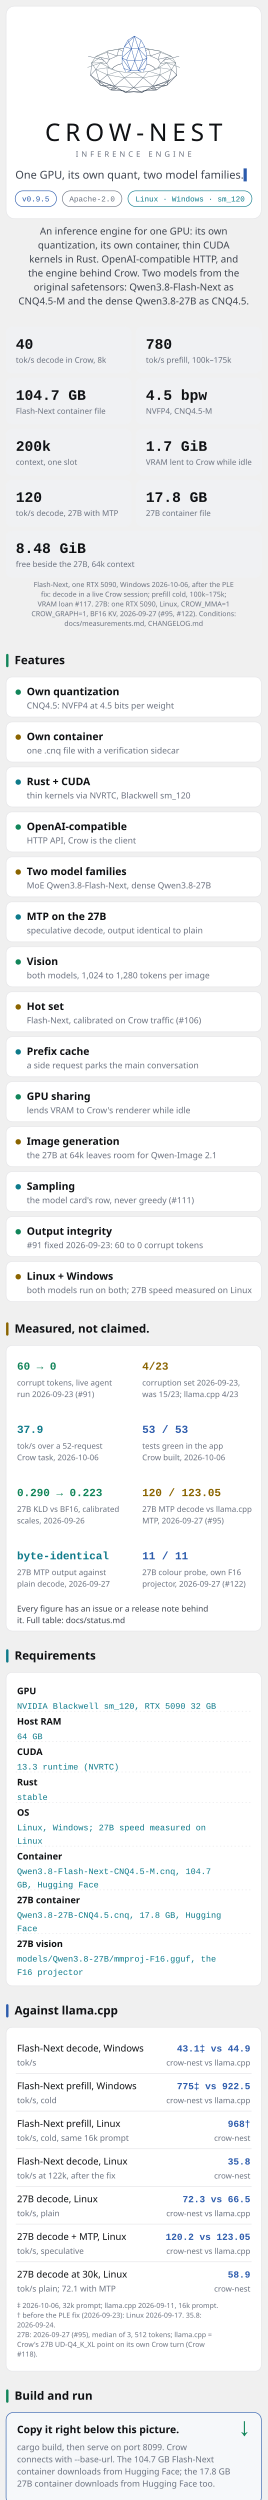
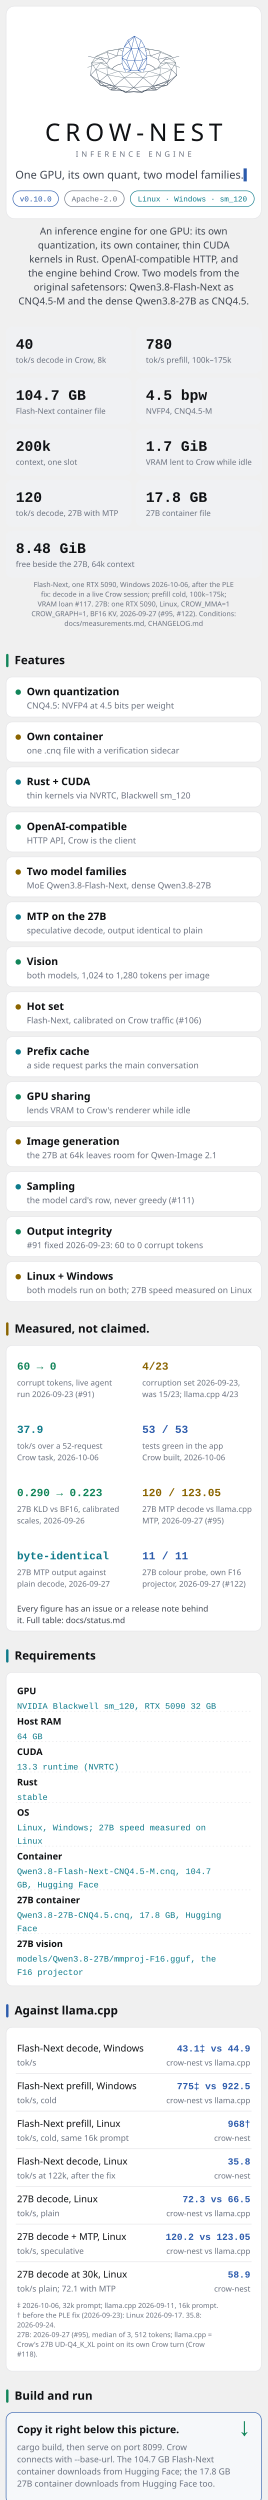
<svg xmlns="http://www.w3.org/2000/svg" viewBox="0 0 440 4114" width="440" height="4114" role="img" aria-label="crow-nest: one GPU, its own quant, two model families. Features, measurements, requirements.">
  <rect x="10" y="10" width="420" height="350" rx="14" fill="#ffffff" stroke="#e4e4e7" />
  <svg x="110" y="-4" width="220" height="220" viewBox="0 0 1024 1024">
    <defs>
      <clipPath id="noegg">
        <path clip-rule="evenodd" d="M0 0H1024V1024H0ZM518.0 295.0 568.2 326.0 595.7 375.6 612.5 437.6 612.7 505.8 583.0 574.0 518.0 605.0 453.0 574.0 423.3 505.8 423.5 437.6 440.3 375.6 467.8 326.0Z" />
      </clipPath>
      <clipPath id="abovefront">
        <path d="M0 0H1024V479L774.0 479.0L767.4 500.0L716.8 537.8L625.7 564.0L512.0 573.3L398.3 564.0L307.2 537.8L256.6 500.0L250.0 479.0L0 479Z" />
      </clipPath>
    </defs>
    <g fill="none" stroke-width="3" stroke-linejoin="round" stroke-linecap="round">
      <path stroke="#283647" clip-path="url(#noegg)" d="M346 548 360 532 386 517 422 506 465 499 512 497 559 499 602 506 638 517 664 532 678 548" />
      <path stroke="#75838b" d="M718 505 767 500 698 537M698 537 717 538 640 563M640 563 626 564 558 577M558 577 512 573 466 577M466 577 398 564 384 563M384 563 307 538 326 537M326 537 257 500 306 505" />
      <path stroke="#576575" clip-path="url(#noegg)" d="M306 505 257 458 326 473M326 473 307 420 384 447M384 447 398 394 466 433M466 433 512 385 558 433M558 433 626 394 640 447M640 447 717 420 698 473M698 473 767 458 718 505" />
      <path stroke="#7f8c98" d="M767 500 802 551 717 538M717 538 713 592 626 564M626 564 584 614 512 573M512 573 440 614 398 564M398 564 311 592 307 538M307 538 222 551 257 500" />
      <path stroke="#75838b" clip-path="url(#noegg)" d="M257 500 190 501 257 458M257 458 222 451 307 420M307 420 311 410 398 394M398 394 440 388 512 385M512 385 584 388 626 394M626 394 713 410 717 420M717 420 802 451 767 458M767 458 834 501 767 500" />
      <path stroke="#576575" d="M834 501 842 594 802 551M802 551 776 643 713 592M713 592 659 677 584 614M584 614 512 689 440 614M440 614 365 677 311 592M311 592 248 643 222 551M222 551 182 594 190 501" />
      <path stroke="#283647" d="M842 594 766 673 776 643M776 643 688 708 659 677M659 677 575 728 512 689M512 689 449 728 365 677M365 677 336 708 248 643M248 643 258 673 182 594M794 629 678 675 766 673M766 673 645 699 688 708M688 708 586 716 575 728M575 728 512 722 449 728M449 728 438 716 336 708M336 708 379 699 258 673M258 673 346 675 230 629" />
      <path stroke="#576575" clip-path="url(#noegg)" d="M306 505 326 473 384 447 466 433 558 433 640 447 698 473 718 505" />
      <path stroke="#7f8c98" clip-path="url(#abovefront)" d="M718 505 698 537 640 563 558 577 466 577 384 563 326 537 306 505" />
      <path stroke="#75838b" clip-path="url(#noegg)" d="M190 501 222 451 311 410 440 388 584 388 713 410 802 451 834 501" />
      <path stroke="#75838b" d="M834 501 802 551 713 592 584 614 440 614 311 592 222 551 190 501" />
      <path stroke="#576575" d="M842 594 776 643 659 677 512 689 365 677 248 643 182 594" />
      <path stroke="#283647" d="M678 675 645 699 586 716 512 722 438 716 379 699 346 675" />
      <path stroke="#2c5bac" clip-path="url(#abovefront)" d="M440 376 495 392 549 391 596 376M421 462 458 479 520 484 582 478 615 462M434 543 489 560 548 560 602 543M440 376 518 295 495 392M518 295 549 391M468 326 495 392M568 326 549 391M421 462 495 392 458 479M495 392 520 484 549 391 582 478M549 391 615 462M458 479 489 560 520 484 548 560 582 478M421 462 489 560M615 462 548 560M489 560 453 574M548 560 583 574M518 295 568 326 596 376 612 438 613 506 583 574 518 605 453 574 423 506 424 438 440 376 468 326 518 295" />
      <path stroke="#75838b" d="M742 492 865 535" />
      <path stroke="#576575" clip-path="url(#noegg)" d="M741 480 859 449" />
      <path stroke="#75838b" d="M282 492 159 535" />
      <path stroke="#576575" clip-path="url(#noegg)" d="M283 480 164 449" />
    </g>
  </svg>
  <text x="220.0" y="232" font-family="-apple-system,BlinkMacSystemFont,'Segoe UI','Noto Sans',Helvetica,Arial,sans-serif" font-size="40" font-weight="300" fill="#0f1114" text-anchor="middle" letter-spacing="8">CROW-NEST</text>
  <text x="220.0" y="258" font-family="-apple-system,BlinkMacSystemFont,'Segoe UI','Noto Sans',Helvetica,Arial,sans-serif" font-size="12.5" font-weight="400" fill="#6b7280" text-anchor="middle" letter-spacing="5">INFERENCE ENGINE</text>
  <text x="220.0" y="294" text-anchor="middle" font-family="-apple-system,BlinkMacSystemFont,'Segoe UI','Noto Sans',Helvetica,Arial,sans-serif" font-size="18" fill="#3f4550">One GPU, its own quant, two model families.<tspan fill="#2c5bac">▍<animate attributeName="opacity" values="1;1;0;0" keyTimes="0;.5;.5;1" dur="1.1s" repeatCount="indefinite" />
    </tspan>
  </text>
-   <rect x="25.0" y="314" width="68" height="26" rx="13" fill="none" stroke="#2c5bac" />
-   <text x="58.8" y="331.5" font-family="ui-monospace,SFMono-Regular,'SF Mono',Menlo,Consolas,'Liberation Mono',monospace" font-size="12.5" font-weight="400" fill="#2c5bac" text-anchor="middle" letter-spacing="0">v0.9.5</text>
-   <rect x="102.6" y="314" width="98" height="26" rx="13" fill="none" stroke="#6b7280" />
-   <text x="151.6" y="331.5" font-family="ui-monospace,SFMono-Regular,'SF Mono',Menlo,Consolas,'Liberation Mono',monospace" font-size="12.5" font-weight="400" fill="#6b7280" text-anchor="middle" letter-spacing="0">Apache-2.0</text>
-   <rect x="210.6" y="314" width="204" height="26" rx="13" fill="none" stroke="#0e7a8a" />
-   <text x="312.8" y="331.5" font-family="ui-monospace,SFMono-Regular,'SF Mono',Menlo,Consolas,'Liberation Mono',monospace" font-size="12.5" font-weight="400" fill="#0e7a8a" text-anchor="middle" letter-spacing="0">Linux · Windows · sm_120</text>
+   <rect x="21.2" y="314" width="75" height="26" rx="13" fill="none" stroke="#2c5bac" />
+   <text x="58.8" y="331.5" font-family="ui-monospace,SFMono-Regular,'SF Mono',Menlo,Consolas,'Liberation Mono',monospace" font-size="12.5" font-weight="400" fill="#2c5bac" text-anchor="middle" letter-spacing="0">v0.10.0</text>
+   <rect x="106.4" y="314" width="98" height="26" rx="13" fill="none" stroke="#6b7280" />
+   <text x="155.4" y="331.5" font-family="ui-monospace,SFMono-Regular,'SF Mono',Menlo,Consolas,'Liberation Mono',monospace" font-size="12.5" font-weight="400" fill="#6b7280" text-anchor="middle" letter-spacing="0">Apache-2.0</text>
+   <rect x="214.4" y="314" width="204" height="26" rx="13" fill="none" stroke="#0e7a8a" />
+   <text x="316.6" y="331.5" font-family="ui-monospace,SFMono-Regular,'SF Mono',Menlo,Consolas,'Liberation Mono',monospace" font-size="12.5" font-weight="400" fill="#0e7a8a" text-anchor="middle" letter-spacing="0">Linux · Windows · sm_120</text>
  <text x="220.0" y="386" font-family="-apple-system,BlinkMacSystemFont,'Segoe UI','Noto Sans',Helvetica,Arial,sans-serif" font-size="16" font-weight="400" fill="#3f4550" text-anchor="middle" letter-spacing="0">An inference engine for one GPU: its own</text>
  <text x="220.0" y="409" font-family="-apple-system,BlinkMacSystemFont,'Segoe UI','Noto Sans',Helvetica,Arial,sans-serif" font-size="16" font-weight="400" fill="#3f4550" text-anchor="middle" letter-spacing="0">quantization, its own container, thin CUDA</text>
  <text x="220.0" y="432" font-family="-apple-system,BlinkMacSystemFont,'Segoe UI','Noto Sans',Helvetica,Arial,sans-serif" font-size="16" font-weight="400" fill="#3f4550" text-anchor="middle" letter-spacing="0">kernels in Rust. OpenAI-compatible HTTP, and</text>
  <text x="220.0" y="455" font-family="-apple-system,BlinkMacSystemFont,'Segoe UI','Noto Sans',Helvetica,Arial,sans-serif" font-size="16" font-weight="400" fill="#3f4550" text-anchor="middle" letter-spacing="0">the engine behind Crow. Two models from the</text>
  <text x="220.0" y="478" font-family="-apple-system,BlinkMacSystemFont,'Segoe UI','Noto Sans',Helvetica,Arial,sans-serif" font-size="16" font-weight="400" fill="#3f4550" text-anchor="middle" letter-spacing="0">original safetensors: Qwen3.8-Flash-Next as</text>
  <text x="220.0" y="501" font-family="-apple-system,BlinkMacSystemFont,'Segoe UI','Noto Sans',Helvetica,Arial,sans-serif" font-size="16" font-weight="400" fill="#3f4550" text-anchor="middle" letter-spacing="0">CNQ4.5-M and the dense Qwen3.8-27B as CNQ4.5.</text>
  <rect x="10" y="538" width="206" height="76" rx="10" fill="#f0f1f3" stroke="#f0f1f3" />
  <text x="26" y="574" font-family="ui-monospace,SFMono-Regular,'SF Mono',Menlo,Consolas,'Liberation Mono',monospace" font-size="24" font-weight="600" fill="#0f1114" text-anchor="start" letter-spacing="0">40</text>
  <text x="26" y="597" font-family="-apple-system,BlinkMacSystemFont,'Segoe UI','Noto Sans',Helvetica,Arial,sans-serif" font-size="13" font-weight="400" fill="#6b7280" text-anchor="start" letter-spacing="0">tok/s decode in Crow, 8k</text>
  <rect x="224" y="538" width="206" height="76" rx="10" fill="#f0f1f3" stroke="#f0f1f3" />
  <text x="240" y="574" font-family="ui-monospace,SFMono-Regular,'SF Mono',Menlo,Consolas,'Liberation Mono',monospace" font-size="24" font-weight="600" fill="#0f1114" text-anchor="start" letter-spacing="0">780</text>
  <text x="240" y="597" font-family="-apple-system,BlinkMacSystemFont,'Segoe UI','Noto Sans',Helvetica,Arial,sans-serif" font-size="13" font-weight="400" fill="#6b7280" text-anchor="start" letter-spacing="0">tok/s prefill, 100k–175k</text>
  <rect x="10" y="622" width="206" height="76" rx="10" fill="#f0f1f3" stroke="#f0f1f3" />
  <text x="26" y="658" font-family="ui-monospace,SFMono-Regular,'SF Mono',Menlo,Consolas,'Liberation Mono',monospace" font-size="24" font-weight="600" fill="#0f1114" text-anchor="start" letter-spacing="0">104.7 GB</text>
  <text x="26" y="681" font-family="-apple-system,BlinkMacSystemFont,'Segoe UI','Noto Sans',Helvetica,Arial,sans-serif" font-size="13" font-weight="400" fill="#6b7280" text-anchor="start" letter-spacing="0">Flash-Next container file</text>
  <rect x="224" y="622" width="206" height="76" rx="10" fill="#f0f1f3" stroke="#f0f1f3" />
  <text x="240" y="658" font-family="ui-monospace,SFMono-Regular,'SF Mono',Menlo,Consolas,'Liberation Mono',monospace" font-size="24" font-weight="600" fill="#0f1114" text-anchor="start" letter-spacing="0">4.5 bpw</text>
  <text x="240" y="681" font-family="-apple-system,BlinkMacSystemFont,'Segoe UI','Noto Sans',Helvetica,Arial,sans-serif" font-size="13" font-weight="400" fill="#6b7280" text-anchor="start" letter-spacing="0">NVFP4, CNQ4.5-M</text>
  <rect x="10" y="706" width="206" height="76" rx="10" fill="#f0f1f3" stroke="#f0f1f3" />
  <text x="26" y="742" font-family="ui-monospace,SFMono-Regular,'SF Mono',Menlo,Consolas,'Liberation Mono',monospace" font-size="24" font-weight="600" fill="#0f1114" text-anchor="start" letter-spacing="0">200k</text>
  <text x="26" y="765" font-family="-apple-system,BlinkMacSystemFont,'Segoe UI','Noto Sans',Helvetica,Arial,sans-serif" font-size="13" font-weight="400" fill="#6b7280" text-anchor="start" letter-spacing="0">context, one slot</text>
  <rect x="224" y="706" width="206" height="76" rx="10" fill="#f0f1f3" stroke="#f0f1f3" />
  <text x="240" y="742" font-family="ui-monospace,SFMono-Regular,'SF Mono',Menlo,Consolas,'Liberation Mono',monospace" font-size="24" font-weight="600" fill="#0f1114" text-anchor="start" letter-spacing="0">1.7 GiB</text>
  <text x="240" y="765" font-family="-apple-system,BlinkMacSystemFont,'Segoe UI','Noto Sans',Helvetica,Arial,sans-serif" font-size="13" font-weight="400" fill="#6b7280" text-anchor="start" letter-spacing="0">VRAM lent to Crow while idle</text>
  <rect x="10" y="790" width="206" height="76" rx="10" fill="#f0f1f3" stroke="#f0f1f3" />
  <text x="26" y="826" font-family="ui-monospace,SFMono-Regular,'SF Mono',Menlo,Consolas,'Liberation Mono',monospace" font-size="24" font-weight="600" fill="#0f1114" text-anchor="start" letter-spacing="0">120</text>
  <text x="26" y="849" font-family="-apple-system,BlinkMacSystemFont,'Segoe UI','Noto Sans',Helvetica,Arial,sans-serif" font-size="13" font-weight="400" fill="#6b7280" text-anchor="start" letter-spacing="0">tok/s decode, 27B with MTP</text>
  <rect x="224" y="790" width="206" height="76" rx="10" fill="#f0f1f3" stroke="#f0f1f3" />
  <text x="240" y="826" font-family="ui-monospace,SFMono-Regular,'SF Mono',Menlo,Consolas,'Liberation Mono',monospace" font-size="24" font-weight="600" fill="#0f1114" text-anchor="start" letter-spacing="0">17.8 GB</text>
  <text x="240" y="849" font-family="-apple-system,BlinkMacSystemFont,'Segoe UI','Noto Sans',Helvetica,Arial,sans-serif" font-size="13" font-weight="400" fill="#6b7280" text-anchor="start" letter-spacing="0">27B container file</text>
  <rect x="10" y="874" width="420" height="76" rx="10" fill="#f0f1f3" stroke="#f0f1f3" />
  <text x="26" y="910" font-family="ui-monospace,SFMono-Regular,'SF Mono',Menlo,Consolas,'Liberation Mono',monospace" font-size="24" font-weight="600" fill="#0f1114" text-anchor="start" letter-spacing="0">8.48 GiB</text>
  <text x="26" y="933" font-family="-apple-system,BlinkMacSystemFont,'Segoe UI','Noto Sans',Helvetica,Arial,sans-serif" font-size="13" font-weight="400" fill="#6b7280" text-anchor="start" letter-spacing="0">free beside the 27B, 64k context</text>
  <text x="220.0" y="966" font-family="-apple-system,BlinkMacSystemFont,'Segoe UI','Noto Sans',Helvetica,Arial,sans-serif" font-size="11.5" font-weight="400" fill="#6b7280" text-anchor="middle" letter-spacing="0">Flash-Next, one RTX 5090, Windows 2026-10-06, after the PLE</text>
  <text x="220.0" y="982" font-family="-apple-system,BlinkMacSystemFont,'Segoe UI','Noto Sans',Helvetica,Arial,sans-serif" font-size="11.5" font-weight="400" fill="#6b7280" text-anchor="middle" letter-spacing="0">fix: decode in a live Crow session; prefill cold, 100k–175k;</text>
  <text x="220.0" y="998" font-family="-apple-system,BlinkMacSystemFont,'Segoe UI','Noto Sans',Helvetica,Arial,sans-serif" font-size="11.5" font-weight="400" fill="#6b7280" text-anchor="middle" letter-spacing="0">VRAM loan #117. 27B: one RTX 5090, Linux, CROW_MMA=1</text>
  <text x="220.0" y="1014" font-family="-apple-system,BlinkMacSystemFont,'Segoe UI','Noto Sans',Helvetica,Arial,sans-serif" font-size="11.5" font-weight="400" fill="#6b7280" text-anchor="middle" letter-spacing="0">CROW_GRAPH=1, BF16 KV, 2026-09-27 (#95, #122). Conditions:</text>
  <text x="220.0" y="1030" font-family="-apple-system,BlinkMacSystemFont,'Segoe UI','Noto Sans',Helvetica,Arial,sans-serif" font-size="11.5" font-weight="400" fill="#6b7280" text-anchor="middle" letter-spacing="0">docs/measurements.md, CHANGELOG.md</text>
  <rect x="10" y="1076" width="4" height="22" rx="2" fill="#12855a" />
  <text x="24" y="1093" font-family="-apple-system,BlinkMacSystemFont,'Segoe UI','Noto Sans',Helvetica,Arial,sans-serif" font-size="19" font-weight="600" fill="#0f1114" text-anchor="start" letter-spacing="0">Features</text>
  <rect x="10" y="1114" width="420" height="66" rx="10" fill="#ffffff" stroke="#e4e4e7" />
  <circle cx="30" cy="1139" r="4.5" fill="#12855a" />
  <text x="44" y="1144" font-family="-apple-system,BlinkMacSystemFont,'Segoe UI','Noto Sans',Helvetica,Arial,sans-serif" font-size="17" font-weight="600" fill="#0f1114" text-anchor="start" letter-spacing="0">Own quantization</text>
  <text x="44" y="1166" font-family="-apple-system,BlinkMacSystemFont,'Segoe UI','Noto Sans',Helvetica,Arial,sans-serif" font-size="14" font-weight="400" fill="#6b7280" text-anchor="start" letter-spacing="0">CNQ4.5: NVFP4 at 4.5 bits per weight</text>
  <rect x="10" y="1188" width="420" height="66" rx="10" fill="#ffffff" stroke="#e4e4e7" />
  <circle cx="30" cy="1213" r="4.5" fill="#8a6400" />
  <text x="44" y="1218" font-family="-apple-system,BlinkMacSystemFont,'Segoe UI','Noto Sans',Helvetica,Arial,sans-serif" font-size="17" font-weight="600" fill="#0f1114" text-anchor="start" letter-spacing="0">Own container</text>
  <text x="44" y="1240" font-family="-apple-system,BlinkMacSystemFont,'Segoe UI','Noto Sans',Helvetica,Arial,sans-serif" font-size="14" font-weight="400" fill="#6b7280" text-anchor="start" letter-spacing="0">one .cnq file with a verification sidecar</text>
  <rect x="10" y="1262" width="420" height="66" rx="10" fill="#ffffff" stroke="#e4e4e7" />
  <circle cx="30" cy="1287" r="4.5" fill="#0e7a8a" />
  <text x="44" y="1292" font-family="-apple-system,BlinkMacSystemFont,'Segoe UI','Noto Sans',Helvetica,Arial,sans-serif" font-size="17" font-weight="600" fill="#0f1114" text-anchor="start" letter-spacing="0">Rust + CUDA</text>
  <text x="44" y="1314" font-family="-apple-system,BlinkMacSystemFont,'Segoe UI','Noto Sans',Helvetica,Arial,sans-serif" font-size="14" font-weight="400" fill="#6b7280" text-anchor="start" letter-spacing="0">thin kernels via NVRTC, Blackwell sm_120</text>
  <rect x="10" y="1336" width="420" height="66" rx="10" fill="#ffffff" stroke="#e4e4e7" />
  <circle cx="30" cy="1361" r="4.5" fill="#12855a" />
  <text x="44" y="1366" font-family="-apple-system,BlinkMacSystemFont,'Segoe UI','Noto Sans',Helvetica,Arial,sans-serif" font-size="17" font-weight="600" fill="#0f1114" text-anchor="start" letter-spacing="0">OpenAI-compatible</text>
  <text x="44" y="1388" font-family="-apple-system,BlinkMacSystemFont,'Segoe UI','Noto Sans',Helvetica,Arial,sans-serif" font-size="14" font-weight="400" fill="#6b7280" text-anchor="start" letter-spacing="0">HTTP API, Crow is the client</text>
  <rect x="10" y="1410" width="420" height="66" rx="10" fill="#ffffff" stroke="#e4e4e7" />
  <circle cx="30" cy="1435" r="4.5" fill="#8a6400" />
  <text x="44" y="1440" font-family="-apple-system,BlinkMacSystemFont,'Segoe UI','Noto Sans',Helvetica,Arial,sans-serif" font-size="17" font-weight="600" fill="#0f1114" text-anchor="start" letter-spacing="0">Two model families</text>
  <text x="44" y="1462" font-family="-apple-system,BlinkMacSystemFont,'Segoe UI','Noto Sans',Helvetica,Arial,sans-serif" font-size="14" font-weight="400" fill="#6b7280" text-anchor="start" letter-spacing="0">MoE Qwen3.8-Flash-Next, dense Qwen3.8-27B</text>
  <rect x="10" y="1484" width="420" height="66" rx="10" fill="#ffffff" stroke="#e4e4e7" />
  <circle cx="30" cy="1509" r="4.5" fill="#0e7a8a" />
  <text x="44" y="1514" font-family="-apple-system,BlinkMacSystemFont,'Segoe UI','Noto Sans',Helvetica,Arial,sans-serif" font-size="17" font-weight="600" fill="#0f1114" text-anchor="start" letter-spacing="0">MTP on the 27B</text>
  <text x="44" y="1536" font-family="-apple-system,BlinkMacSystemFont,'Segoe UI','Noto Sans',Helvetica,Arial,sans-serif" font-size="14" font-weight="400" fill="#6b7280" text-anchor="start" letter-spacing="0">speculative decode, output identical to plain</text>
  <rect x="10" y="1558" width="420" height="66" rx="10" fill="#ffffff" stroke="#e4e4e7" />
  <circle cx="30" cy="1583" r="4.5" fill="#12855a" />
  <text x="44" y="1588" font-family="-apple-system,BlinkMacSystemFont,'Segoe UI','Noto Sans',Helvetica,Arial,sans-serif" font-size="17" font-weight="600" fill="#0f1114" text-anchor="start" letter-spacing="0">Vision</text>
  <text x="44" y="1610" font-family="-apple-system,BlinkMacSystemFont,'Segoe UI','Noto Sans',Helvetica,Arial,sans-serif" font-size="14" font-weight="400" fill="#6b7280" text-anchor="start" letter-spacing="0">both models, 1,024 to 1,280 tokens per image</text>
  <rect x="10" y="1632" width="420" height="66" rx="10" fill="#ffffff" stroke="#e4e4e7" />
  <circle cx="30" cy="1657" r="4.5" fill="#8a6400" />
  <text x="44" y="1662" font-family="-apple-system,BlinkMacSystemFont,'Segoe UI','Noto Sans',Helvetica,Arial,sans-serif" font-size="17" font-weight="600" fill="#0f1114" text-anchor="start" letter-spacing="0">Hot set</text>
  <text x="44" y="1684" font-family="-apple-system,BlinkMacSystemFont,'Segoe UI','Noto Sans',Helvetica,Arial,sans-serif" font-size="14" font-weight="400" fill="#6b7280" text-anchor="start" letter-spacing="0">Flash-Next, calibrated on Crow traffic (#106)</text>
  <rect x="10" y="1706" width="420" height="66" rx="10" fill="#ffffff" stroke="#e4e4e7" />
  <circle cx="30" cy="1731" r="4.5" fill="#0e7a8a" />
  <text x="44" y="1736" font-family="-apple-system,BlinkMacSystemFont,'Segoe UI','Noto Sans',Helvetica,Arial,sans-serif" font-size="17" font-weight="600" fill="#0f1114" text-anchor="start" letter-spacing="0">Prefix cache</text>
  <text x="44" y="1758" font-family="-apple-system,BlinkMacSystemFont,'Segoe UI','Noto Sans',Helvetica,Arial,sans-serif" font-size="14" font-weight="400" fill="#6b7280" text-anchor="start" letter-spacing="0">a side request parks the main conversation</text>
  <rect x="10" y="1780" width="420" height="66" rx="10" fill="#ffffff" stroke="#e4e4e7" />
  <circle cx="30" cy="1805" r="4.5" fill="#12855a" />
  <text x="44" y="1810" font-family="-apple-system,BlinkMacSystemFont,'Segoe UI','Noto Sans',Helvetica,Arial,sans-serif" font-size="17" font-weight="600" fill="#0f1114" text-anchor="start" letter-spacing="0">GPU sharing</text>
  <text x="44" y="1832" font-family="-apple-system,BlinkMacSystemFont,'Segoe UI','Noto Sans',Helvetica,Arial,sans-serif" font-size="14" font-weight="400" fill="#6b7280" text-anchor="start" letter-spacing="0">lends VRAM to Crow's renderer while idle</text>
  <rect x="10" y="1854" width="420" height="66" rx="10" fill="#ffffff" stroke="#e4e4e7" />
  <circle cx="30" cy="1879" r="4.5" fill="#8a6400" />
  <text x="44" y="1884" font-family="-apple-system,BlinkMacSystemFont,'Segoe UI','Noto Sans',Helvetica,Arial,sans-serif" font-size="17" font-weight="600" fill="#0f1114" text-anchor="start" letter-spacing="0">Image generation</text>
  <text x="44" y="1906" font-family="-apple-system,BlinkMacSystemFont,'Segoe UI','Noto Sans',Helvetica,Arial,sans-serif" font-size="14" font-weight="400" fill="#6b7280" text-anchor="start" letter-spacing="0">the 27B at 64k leaves room for Qwen-Image 2.1</text>
  <rect x="10" y="1928" width="420" height="66" rx="10" fill="#ffffff" stroke="#e4e4e7" />
  <circle cx="30" cy="1953" r="4.5" fill="#0e7a8a" />
  <text x="44" y="1958" font-family="-apple-system,BlinkMacSystemFont,'Segoe UI','Noto Sans',Helvetica,Arial,sans-serif" font-size="17" font-weight="600" fill="#0f1114" text-anchor="start" letter-spacing="0">Sampling</text>
  <text x="44" y="1980" font-family="-apple-system,BlinkMacSystemFont,'Segoe UI','Noto Sans',Helvetica,Arial,sans-serif" font-size="14" font-weight="400" fill="#6b7280" text-anchor="start" letter-spacing="0">the model card's row, never greedy (#111)</text>
  <rect x="10" y="2002" width="420" height="66" rx="10" fill="#ffffff" stroke="#e4e4e7" />
  <circle cx="30" cy="2027" r="4.5" fill="#12855a" />
  <text x="44" y="2032" font-family="-apple-system,BlinkMacSystemFont,'Segoe UI','Noto Sans',Helvetica,Arial,sans-serif" font-size="17" font-weight="600" fill="#0f1114" text-anchor="start" letter-spacing="0">Output integrity</text>
  <text x="44" y="2054" font-family="-apple-system,BlinkMacSystemFont,'Segoe UI','Noto Sans',Helvetica,Arial,sans-serif" font-size="14" font-weight="400" fill="#6b7280" text-anchor="start" letter-spacing="0">#91 fixed 2026-09-23: 60 to 0 corrupt tokens</text>
  <rect x="10" y="2076" width="420" height="66" rx="10" fill="#ffffff" stroke="#e4e4e7" />
  <circle cx="30" cy="2101" r="4.5" fill="#8a6400" />
  <text x="44" y="2106" font-family="-apple-system,BlinkMacSystemFont,'Segoe UI','Noto Sans',Helvetica,Arial,sans-serif" font-size="17" font-weight="600" fill="#0f1114" text-anchor="start" letter-spacing="0">Linux + Windows</text>
  <text x="44" y="2128" font-family="-apple-system,BlinkMacSystemFont,'Segoe UI','Noto Sans',Helvetica,Arial,sans-serif" font-size="14" font-weight="400" fill="#6b7280" text-anchor="start" letter-spacing="0">both models run on both; 27B speed measured on Linux</text>
  <rect x="10" y="2176" width="4" height="22" rx="2" fill="#8a6400" />
  <text x="24" y="2193" font-family="-apple-system,BlinkMacSystemFont,'Segoe UI','Noto Sans',Helvetica,Arial,sans-serif" font-size="19" font-weight="600" fill="#0f1114" text-anchor="start" letter-spacing="0">Measured, not claimed.</text>
  <rect x="10" y="2214" width="420" height="470" rx="10" fill="#ffffff" stroke="#e4e4e7" />
  <text x="28" y="2254" font-family="ui-monospace,SFMono-Regular,'SF Mono',Menlo,Consolas,'Liberation Mono',monospace" font-size="18" font-weight="600" fill="#12855a" text-anchor="start" letter-spacing="0">60 → 0</text>
  <text x="28" y="2280" font-family="-apple-system,BlinkMacSystemFont,'Segoe UI','Noto Sans',Helvetica,Arial,sans-serif" font-size="13" font-weight="400" fill="#6b7280" text-anchor="start" letter-spacing="0">corrupt tokens, live agent</text>
  <text x="28" y="2299" font-family="-apple-system,BlinkMacSystemFont,'Segoe UI','Noto Sans',Helvetica,Arial,sans-serif" font-size="13" font-weight="400" fill="#6b7280" text-anchor="start" letter-spacing="0">run 2026-09-23 (#91)</text>
  <text x="234" y="2254" font-family="ui-monospace,SFMono-Regular,'SF Mono',Menlo,Consolas,'Liberation Mono',monospace" font-size="18" font-weight="600" fill="#8a6400" text-anchor="start" letter-spacing="0">4/23</text>
  <text x="234" y="2280" font-family="-apple-system,BlinkMacSystemFont,'Segoe UI','Noto Sans',Helvetica,Arial,sans-serif" font-size="13" font-weight="400" fill="#6b7280" text-anchor="start" letter-spacing="0">corruption set 2026-09-23,</text>
  <text x="234" y="2299" font-family="-apple-system,BlinkMacSystemFont,'Segoe UI','Noto Sans',Helvetica,Arial,sans-serif" font-size="13" font-weight="400" fill="#6b7280" text-anchor="start" letter-spacing="0">was 15/23; llama.cpp 4/23</text>
  <text x="28" y="2358" font-family="ui-monospace,SFMono-Regular,'SF Mono',Menlo,Consolas,'Liberation Mono',monospace" font-size="18" font-weight="600" fill="#0e7a8a" text-anchor="start" letter-spacing="0">37.9</text>
  <text x="28" y="2384" font-family="-apple-system,BlinkMacSystemFont,'Segoe UI','Noto Sans',Helvetica,Arial,sans-serif" font-size="13" font-weight="400" fill="#6b7280" text-anchor="start" letter-spacing="0">tok/s over a 52-request</text>
  <text x="28" y="2403" font-family="-apple-system,BlinkMacSystemFont,'Segoe UI','Noto Sans',Helvetica,Arial,sans-serif" font-size="13" font-weight="400" fill="#6b7280" text-anchor="start" letter-spacing="0">Crow task, 2026-10-06</text>
  <text x="234" y="2358" font-family="ui-monospace,SFMono-Regular,'SF Mono',Menlo,Consolas,'Liberation Mono',monospace" font-size="18" font-weight="600" fill="#2c5bac" text-anchor="start" letter-spacing="0">53 / 53</text>
  <text x="234" y="2384" font-family="-apple-system,BlinkMacSystemFont,'Segoe UI','Noto Sans',Helvetica,Arial,sans-serif" font-size="13" font-weight="400" fill="#6b7280" text-anchor="start" letter-spacing="0">tests green in the app</text>
  <text x="234" y="2403" font-family="-apple-system,BlinkMacSystemFont,'Segoe UI','Noto Sans',Helvetica,Arial,sans-serif" font-size="13" font-weight="400" fill="#6b7280" text-anchor="start" letter-spacing="0">Crow built, 2026-10-06</text>
  <text x="28" y="2462" font-family="ui-monospace,SFMono-Regular,'SF Mono',Menlo,Consolas,'Liberation Mono',monospace" font-size="18" font-weight="600" fill="#12855a" text-anchor="start" letter-spacing="0">0.290 → 0.223</text>
  <text x="28" y="2488" font-family="-apple-system,BlinkMacSystemFont,'Segoe UI','Noto Sans',Helvetica,Arial,sans-serif" font-size="13" font-weight="400" fill="#6b7280" text-anchor="start" letter-spacing="0">27B KLD vs BF16, calibrated</text>
  <text x="28" y="2507" font-family="-apple-system,BlinkMacSystemFont,'Segoe UI','Noto Sans',Helvetica,Arial,sans-serif" font-size="13" font-weight="400" fill="#6b7280" text-anchor="start" letter-spacing="0">scales, 2026-09-26</text>
  <text x="234" y="2462" font-family="ui-monospace,SFMono-Regular,'SF Mono',Menlo,Consolas,'Liberation Mono',monospace" font-size="18" font-weight="600" fill="#8a6400" text-anchor="start" letter-spacing="0">120 / 123.05</text>
  <text x="234" y="2488" font-family="-apple-system,BlinkMacSystemFont,'Segoe UI','Noto Sans',Helvetica,Arial,sans-serif" font-size="13" font-weight="400" fill="#6b7280" text-anchor="start" letter-spacing="0">27B MTP decode vs llama.cpp</text>
  <text x="234" y="2507" font-family="-apple-system,BlinkMacSystemFont,'Segoe UI','Noto Sans',Helvetica,Arial,sans-serif" font-size="13" font-weight="400" fill="#6b7280" text-anchor="start" letter-spacing="0">MTP, 2026-09-27 (#95)</text>
  <text x="28" y="2566" font-family="ui-monospace,SFMono-Regular,'SF Mono',Menlo,Consolas,'Liberation Mono',monospace" font-size="18" font-weight="600" fill="#0e7a8a" text-anchor="start" letter-spacing="0">byte-identical</text>
  <text x="28" y="2592" font-family="-apple-system,BlinkMacSystemFont,'Segoe UI','Noto Sans',Helvetica,Arial,sans-serif" font-size="13" font-weight="400" fill="#6b7280" text-anchor="start" letter-spacing="0">27B MTP output against</text>
  <text x="28" y="2611" font-family="-apple-system,BlinkMacSystemFont,'Segoe UI','Noto Sans',Helvetica,Arial,sans-serif" font-size="13" font-weight="400" fill="#6b7280" text-anchor="start" letter-spacing="0">plain decode, 2026-09-27</text>
  <text x="234" y="2566" font-family="ui-monospace,SFMono-Regular,'SF Mono',Menlo,Consolas,'Liberation Mono',monospace" font-size="18" font-weight="600" fill="#2c5bac" text-anchor="start" letter-spacing="0">11 / 11</text>
  <text x="234" y="2592" font-family="-apple-system,BlinkMacSystemFont,'Segoe UI','Noto Sans',Helvetica,Arial,sans-serif" font-size="13" font-weight="400" fill="#6b7280" text-anchor="start" letter-spacing="0">27B colour probe, own F16</text>
  <text x="234" y="2611" font-family="-apple-system,BlinkMacSystemFont,'Segoe UI','Noto Sans',Helvetica,Arial,sans-serif" font-size="13" font-weight="400" fill="#6b7280" text-anchor="start" letter-spacing="0">projector, 2026-09-27 (#122)</text>
  <text x="28" y="2652" font-family="-apple-system,BlinkMacSystemFont,'Segoe UI','Noto Sans',Helvetica,Arial,sans-serif" font-size="13.5" font-weight="400" fill="#3f4550" text-anchor="start" letter-spacing="0">Every figure has an issue or a release note behind</text>
  <text x="28" y="2671" font-family="-apple-system,BlinkMacSystemFont,'Segoe UI','Noto Sans',Helvetica,Arial,sans-serif" font-size="13.5" font-weight="400" fill="#3f4550" text-anchor="start" letter-spacing="0">it. Full table: docs/status.md</text>
  <rect x="10" y="2714" width="4" height="22" rx="2" fill="#0e7a8a" />
  <text x="24" y="2731" font-family="-apple-system,BlinkMacSystemFont,'Segoe UI','Noto Sans',Helvetica,Arial,sans-serif" font-size="19" font-weight="600" fill="#0f1114" text-anchor="start" letter-spacing="0">Requirements</text>
  <rect x="10" y="2752" width="420" height="516" rx="10" fill="#ffffff" stroke="#e4e4e7" />
  <text x="28" y="2788" font-family="-apple-system,BlinkMacSystemFont,'Segoe UI','Noto Sans',Helvetica,Arial,sans-serif" font-size="15" font-weight="600" fill="#0f1114" text-anchor="start" letter-spacing="0">GPU</text>
  <text x="28" y="2812" font-family="ui-monospace,SFMono-Regular,'SF Mono',Menlo,Consolas,'Liberation Mono',monospace" font-size="14" font-weight="400" fill="#0e7a8a" text-anchor="start" letter-spacing="0">NVIDIA Blackwell sm_120, RTX 5090 32 GB</text>
  <line x1="26" y1="2816" x2="414" y2="2816" stroke="#e4e4e7" stroke-dasharray="2 4" />
  <text x="28" y="2838" font-family="-apple-system,BlinkMacSystemFont,'Segoe UI','Noto Sans',Helvetica,Arial,sans-serif" font-size="15" font-weight="600" fill="#0f1114" text-anchor="start" letter-spacing="0">Host RAM</text>
  <text x="28" y="2862" font-family="ui-monospace,SFMono-Regular,'SF Mono',Menlo,Consolas,'Liberation Mono',monospace" font-size="14" font-weight="400" fill="#0e7a8a" text-anchor="start" letter-spacing="0">64 GB</text>
  <line x1="26" y1="2866" x2="414" y2="2866" stroke="#e4e4e7" stroke-dasharray="2 4" />
  <text x="28" y="2888" font-family="-apple-system,BlinkMacSystemFont,'Segoe UI','Noto Sans',Helvetica,Arial,sans-serif" font-size="15" font-weight="600" fill="#0f1114" text-anchor="start" letter-spacing="0">CUDA</text>
  <text x="28" y="2912" font-family="ui-monospace,SFMono-Regular,'SF Mono',Menlo,Consolas,'Liberation Mono',monospace" font-size="14" font-weight="400" fill="#0e7a8a" text-anchor="start" letter-spacing="0">13.3 runtime (NVRTC)</text>
  <line x1="26" y1="2916" x2="414" y2="2916" stroke="#e4e4e7" stroke-dasharray="2 4" />
  <text x="28" y="2938" font-family="-apple-system,BlinkMacSystemFont,'Segoe UI','Noto Sans',Helvetica,Arial,sans-serif" font-size="15" font-weight="600" fill="#0f1114" text-anchor="start" letter-spacing="0">Rust</text>
  <text x="28" y="2962" font-family="ui-monospace,SFMono-Regular,'SF Mono',Menlo,Consolas,'Liberation Mono',monospace" font-size="14" font-weight="400" fill="#0e7a8a" text-anchor="start" letter-spacing="0">stable</text>
  <line x1="26" y1="2966" x2="414" y2="2966" stroke="#e4e4e7" stroke-dasharray="2 4" />
  <text x="28" y="2988" font-family="-apple-system,BlinkMacSystemFont,'Segoe UI','Noto Sans',Helvetica,Arial,sans-serif" font-size="15" font-weight="600" fill="#0f1114" text-anchor="start" letter-spacing="0">OS</text>
  <text x="28" y="3012" font-family="ui-monospace,SFMono-Regular,'SF Mono',Menlo,Consolas,'Liberation Mono',monospace" font-size="14" font-weight="400" fill="#0e7a8a" text-anchor="start" letter-spacing="0">Linux, Windows; 27B speed measured on</text>
  <text x="28" y="3034" font-family="ui-monospace,SFMono-Regular,'SF Mono',Menlo,Consolas,'Liberation Mono',monospace" font-size="14" font-weight="400" fill="#0e7a8a" text-anchor="start" letter-spacing="0">Linux</text>
  <line x1="26" y1="3038" x2="414" y2="3038" stroke="#e4e4e7" stroke-dasharray="2 4" />
  <text x="28" y="3060" font-family="-apple-system,BlinkMacSystemFont,'Segoe UI','Noto Sans',Helvetica,Arial,sans-serif" font-size="15" font-weight="600" fill="#0f1114" text-anchor="start" letter-spacing="0">Container</text>
  <text x="28" y="3084" font-family="ui-monospace,SFMono-Regular,'SF Mono',Menlo,Consolas,'Liberation Mono',monospace" font-size="14" font-weight="400" fill="#0e7a8a" text-anchor="start" letter-spacing="0">Qwen3.8-Flash-Next-CNQ4.5-M.cnq, 104.7</text>
  <text x="28" y="3106" font-family="ui-monospace,SFMono-Regular,'SF Mono',Menlo,Consolas,'Liberation Mono',monospace" font-size="14" font-weight="400" fill="#0e7a8a" text-anchor="start" letter-spacing="0">GB, Hugging Face</text>
  <line x1="26" y1="3110" x2="414" y2="3110" stroke="#e4e4e7" stroke-dasharray="2 4" />
  <text x="28" y="3132" font-family="-apple-system,BlinkMacSystemFont,'Segoe UI','Noto Sans',Helvetica,Arial,sans-serif" font-size="15" font-weight="600" fill="#0f1114" text-anchor="start" letter-spacing="0">27B container</text>
  <text x="28" y="3156" font-family="ui-monospace,SFMono-Regular,'SF Mono',Menlo,Consolas,'Liberation Mono',monospace" font-size="14" font-weight="400" fill="#0e7a8a" text-anchor="start" letter-spacing="0">Qwen3.8-27B-CNQ4.5.cnq, 17.8 GB, Hugging</text>
  <text x="28" y="3178" font-family="ui-monospace,SFMono-Regular,'SF Mono',Menlo,Consolas,'Liberation Mono',monospace" font-size="14" font-weight="400" fill="#0e7a8a" text-anchor="start" letter-spacing="0">Face</text>
  <line x1="26" y1="3182" x2="414" y2="3182" stroke="#e4e4e7" stroke-dasharray="2 4" />
  <text x="28" y="3204" font-family="-apple-system,BlinkMacSystemFont,'Segoe UI','Noto Sans',Helvetica,Arial,sans-serif" font-size="15" font-weight="600" fill="#0f1114" text-anchor="start" letter-spacing="0">27B vision</text>
  <text x="28" y="3228" font-family="ui-monospace,SFMono-Regular,'SF Mono',Menlo,Consolas,'Liberation Mono',monospace" font-size="14" font-weight="400" fill="#0e7a8a" text-anchor="start" letter-spacing="0">models/Qwen3.8-27B/mmproj-F16.gguf, the</text>
  <text x="28" y="3250" font-family="ui-monospace,SFMono-Regular,'SF Mono',Menlo,Consolas,'Liberation Mono',monospace" font-size="14" font-weight="400" fill="#0e7a8a" text-anchor="start" letter-spacing="0">F16 projector</text>
  <rect x="10" y="3298" width="4" height="22" rx="2" fill="#2c5bac" />
  <text x="24" y="3315" font-family="-apple-system,BlinkMacSystemFont,'Segoe UI','Noto Sans',Helvetica,Arial,sans-serif" font-size="19" font-weight="600" fill="#0f1114" text-anchor="start" letter-spacing="0">Against llama.cpp</text>
  <rect x="10" y="3336" width="420" height="566" rx="10" fill="#ffffff" stroke="#e4e4e7" />
  <text x="28" y="3376" font-family="-apple-system,BlinkMacSystemFont,'Segoe UI','Noto Sans',Helvetica,Arial,sans-serif" font-size="15.5" font-weight="400" fill="#0f1114" text-anchor="start" letter-spacing="0">Flash-Next decode, Windows</text>
  <text x="412" y="3376" font-family="ui-monospace,SFMono-Regular,'SF Mono',Menlo,Consolas,'Liberation Mono',monospace" font-size="15.5" font-weight="600" fill="#2c5bac" text-anchor="end" letter-spacing="0">43.1‡ vs 44.9</text>
  <text x="28" y="3399" font-family="-apple-system,BlinkMacSystemFont,'Segoe UI','Noto Sans',Helvetica,Arial,sans-serif" font-size="13.5" font-weight="400" fill="#6b7280" text-anchor="start" letter-spacing="0">tok/s</text>
  <text x="412" y="3399" font-family="-apple-system,BlinkMacSystemFont,'Segoe UI','Noto Sans',Helvetica,Arial,sans-serif" font-size="13" font-weight="400" fill="#6b7280" text-anchor="end" letter-spacing="0">crow-nest vs llama.cpp</text>
  <line x1="26" y1="3412" x2="414" y2="3412" stroke="#e4e4e7" />
  <text x="28" y="3438" font-family="-apple-system,BlinkMacSystemFont,'Segoe UI','Noto Sans',Helvetica,Arial,sans-serif" font-size="15.5" font-weight="400" fill="#0f1114" text-anchor="start" letter-spacing="0">Flash-Next prefill, Windows</text>
  <text x="412" y="3438" font-family="ui-monospace,SFMono-Regular,'SF Mono',Menlo,Consolas,'Liberation Mono',monospace" font-size="15.5" font-weight="600" fill="#2c5bac" text-anchor="end" letter-spacing="0">775‡ vs 922.5</text>
  <text x="28" y="3461" font-family="-apple-system,BlinkMacSystemFont,'Segoe UI','Noto Sans',Helvetica,Arial,sans-serif" font-size="13.5" font-weight="400" fill="#6b7280" text-anchor="start" letter-spacing="0">tok/s, cold</text>
  <text x="412" y="3461" font-family="-apple-system,BlinkMacSystemFont,'Segoe UI','Noto Sans',Helvetica,Arial,sans-serif" font-size="13" font-weight="400" fill="#6b7280" text-anchor="end" letter-spacing="0">crow-nest vs llama.cpp</text>
  <line x1="26" y1="3474" x2="414" y2="3474" stroke="#e4e4e7" />
  <text x="28" y="3500" font-family="-apple-system,BlinkMacSystemFont,'Segoe UI','Noto Sans',Helvetica,Arial,sans-serif" font-size="15.5" font-weight="400" fill="#0f1114" text-anchor="start" letter-spacing="0">Flash-Next prefill, Linux</text>
  <text x="412" y="3500" font-family="ui-monospace,SFMono-Regular,'SF Mono',Menlo,Consolas,'Liberation Mono',monospace" font-size="15.5" font-weight="600" fill="#2c5bac" text-anchor="end" letter-spacing="0">968†</text>
  <text x="28" y="3523" font-family="-apple-system,BlinkMacSystemFont,'Segoe UI','Noto Sans',Helvetica,Arial,sans-serif" font-size="13.5" font-weight="400" fill="#6b7280" text-anchor="start" letter-spacing="0">tok/s, cold, same 16k prompt</text>
  <text x="412" y="3523" font-family="-apple-system,BlinkMacSystemFont,'Segoe UI','Noto Sans',Helvetica,Arial,sans-serif" font-size="13" font-weight="400" fill="#6b7280" text-anchor="end" letter-spacing="0">crow-nest</text>
  <line x1="26" y1="3536" x2="414" y2="3536" stroke="#e4e4e7" />
  <text x="28" y="3562" font-family="-apple-system,BlinkMacSystemFont,'Segoe UI','Noto Sans',Helvetica,Arial,sans-serif" font-size="15.5" font-weight="400" fill="#0f1114" text-anchor="start" letter-spacing="0">Flash-Next decode, Linux</text>
  <text x="412" y="3562" font-family="ui-monospace,SFMono-Regular,'SF Mono',Menlo,Consolas,'Liberation Mono',monospace" font-size="15.5" font-weight="600" fill="#2c5bac" text-anchor="end" letter-spacing="0">35.8</text>
  <text x="28" y="3585" font-family="-apple-system,BlinkMacSystemFont,'Segoe UI','Noto Sans',Helvetica,Arial,sans-serif" font-size="13.5" font-weight="400" fill="#6b7280" text-anchor="start" letter-spacing="0">tok/s at 122k, after the fix</text>
  <text x="412" y="3585" font-family="-apple-system,BlinkMacSystemFont,'Segoe UI','Noto Sans',Helvetica,Arial,sans-serif" font-size="13" font-weight="400" fill="#6b7280" text-anchor="end" letter-spacing="0">crow-nest</text>
  <line x1="26" y1="3598" x2="414" y2="3598" stroke="#e4e4e7" />
  <text x="28" y="3624" font-family="-apple-system,BlinkMacSystemFont,'Segoe UI','Noto Sans',Helvetica,Arial,sans-serif" font-size="15.5" font-weight="400" fill="#0f1114" text-anchor="start" letter-spacing="0">27B decode, Linux</text>
  <text x="412" y="3624" font-family="ui-monospace,SFMono-Regular,'SF Mono',Menlo,Consolas,'Liberation Mono',monospace" font-size="15.5" font-weight="600" fill="#2c5bac" text-anchor="end" letter-spacing="0">72.3 vs 66.5</text>
  <text x="28" y="3647" font-family="-apple-system,BlinkMacSystemFont,'Segoe UI','Noto Sans',Helvetica,Arial,sans-serif" font-size="13.5" font-weight="400" fill="#6b7280" text-anchor="start" letter-spacing="0">tok/s, plain</text>
  <text x="412" y="3647" font-family="-apple-system,BlinkMacSystemFont,'Segoe UI','Noto Sans',Helvetica,Arial,sans-serif" font-size="13" font-weight="400" fill="#6b7280" text-anchor="end" letter-spacing="0">crow-nest vs llama.cpp</text>
  <line x1="26" y1="3660" x2="414" y2="3660" stroke="#e4e4e7" />
  <text x="28" y="3686" font-family="-apple-system,BlinkMacSystemFont,'Segoe UI','Noto Sans',Helvetica,Arial,sans-serif" font-size="15.5" font-weight="400" fill="#0f1114" text-anchor="start" letter-spacing="0">27B decode + MTP, Linux</text>
  <text x="412" y="3686" font-family="ui-monospace,SFMono-Regular,'SF Mono',Menlo,Consolas,'Liberation Mono',monospace" font-size="15.5" font-weight="600" fill="#2c5bac" text-anchor="end" letter-spacing="0">120.2 vs 123.05</text>
  <text x="28" y="3709" font-family="-apple-system,BlinkMacSystemFont,'Segoe UI','Noto Sans',Helvetica,Arial,sans-serif" font-size="13.5" font-weight="400" fill="#6b7280" text-anchor="start" letter-spacing="0">tok/s, speculative</text>
  <text x="412" y="3709" font-family="-apple-system,BlinkMacSystemFont,'Segoe UI','Noto Sans',Helvetica,Arial,sans-serif" font-size="13" font-weight="400" fill="#6b7280" text-anchor="end" letter-spacing="0">crow-nest vs llama.cpp</text>
  <line x1="26" y1="3722" x2="414" y2="3722" stroke="#e4e4e7" />
  <text x="28" y="3748" font-family="-apple-system,BlinkMacSystemFont,'Segoe UI','Noto Sans',Helvetica,Arial,sans-serif" font-size="15.5" font-weight="400" fill="#0f1114" text-anchor="start" letter-spacing="0">27B decode at 30k, Linux</text>
  <text x="412" y="3748" font-family="ui-monospace,SFMono-Regular,'SF Mono',Menlo,Consolas,'Liberation Mono',monospace" font-size="15.5" font-weight="600" fill="#2c5bac" text-anchor="end" letter-spacing="0">58.9</text>
  <text x="28" y="3771" font-family="-apple-system,BlinkMacSystemFont,'Segoe UI','Noto Sans',Helvetica,Arial,sans-serif" font-size="13.5" font-weight="400" fill="#6b7280" text-anchor="start" letter-spacing="0">tok/s plain; 72.1 with MTP</text>
  <text x="412" y="3771" font-family="-apple-system,BlinkMacSystemFont,'Segoe UI','Noto Sans',Helvetica,Arial,sans-serif" font-size="13" font-weight="400" fill="#6b7280" text-anchor="end" letter-spacing="0">crow-nest</text>
  <text x="28" y="3798" font-family="-apple-system,BlinkMacSystemFont,'Segoe UI','Noto Sans',Helvetica,Arial,sans-serif" font-size="11.5" font-weight="400" fill="#6b7280" text-anchor="start" letter-spacing="0">‡ 2026-10-06, 32k prompt; llama.cpp 2026-09-11, 16k prompt.</text>
  <text x="28" y="3814" font-family="-apple-system,BlinkMacSystemFont,'Segoe UI','Noto Sans',Helvetica,Arial,sans-serif" font-size="11.5" font-weight="400" fill="#6b7280" text-anchor="start" letter-spacing="0">† before the PLE fix (2026-09-23): Linux 2026-09-17. 35.8:</text>
  <text x="28" y="3830" font-family="-apple-system,BlinkMacSystemFont,'Segoe UI','Noto Sans',Helvetica,Arial,sans-serif" font-size="11.5" font-weight="400" fill="#6b7280" text-anchor="start" letter-spacing="0">2026-09-24.</text>
  <text x="28" y="3846" font-family="-apple-system,BlinkMacSystemFont,'Segoe UI','Noto Sans',Helvetica,Arial,sans-serif" font-size="11.5" font-weight="400" fill="#6b7280" text-anchor="start" letter-spacing="0">27B: 2026-09-27 (#95), median of 3, 512 tokens; llama.cpp =</text>
  <text x="28" y="3862" font-family="-apple-system,BlinkMacSystemFont,'Segoe UI','Noto Sans',Helvetica,Arial,sans-serif" font-size="11.5" font-weight="400" fill="#6b7280" text-anchor="start" letter-spacing="0">Crow's 27B UD-Q4_K_XL point on its own Crow turn (Crow</text>
  <text x="28" y="3878" font-family="-apple-system,BlinkMacSystemFont,'Segoe UI','Noto Sans',Helvetica,Arial,sans-serif" font-size="11.5" font-weight="400" fill="#6b7280" text-anchor="start" letter-spacing="0">#118).</text>
  <rect x="10" y="3932" width="4" height="22" rx="2" fill="#12855a" />
  <text x="24" y="3949" font-family="-apple-system,BlinkMacSystemFont,'Segoe UI','Noto Sans',Helvetica,Arial,sans-serif" font-size="19" font-weight="600" fill="#0f1114" text-anchor="start" letter-spacing="0">Build and run</text>
  <rect x="10" y="3970" width="420" height="152" rx="12" fill="#f6f8fa" stroke="#2c5bac" />
  <text x="28" y="4004" font-family="-apple-system,BlinkMacSystemFont,'Segoe UI','Noto Sans',Helvetica,Arial,sans-serif" font-size="17" font-weight="600" fill="#0f1114" text-anchor="start" letter-spacing="0">Copy it right below this picture.</text>
  <text x="28" y="4032" font-family="-apple-system,BlinkMacSystemFont,'Segoe UI','Noto Sans',Helvetica,Arial,sans-serif" font-size="14" font-weight="400" fill="#6b7280" text-anchor="start" letter-spacing="0">cargo build, then serve on port 8099. Crow</text>
  <text x="28" y="4052" font-family="-apple-system,BlinkMacSystemFont,'Segoe UI','Noto Sans',Helvetica,Arial,sans-serif" font-size="14" font-weight="400" fill="#6b7280" text-anchor="start" letter-spacing="0">connects with --base-url. The 104.7 GB Flash-Next</text>
  <text x="28" y="4072" font-family="-apple-system,BlinkMacSystemFont,'Segoe UI','Noto Sans',Helvetica,Arial,sans-serif" font-size="14" font-weight="400" fill="#6b7280" text-anchor="start" letter-spacing="0">container downloads from Hugging Face; the 17.8 GB</text>
  <text x="28" y="4092" font-family="-apple-system,BlinkMacSystemFont,'Segoe UI','Noto Sans',Helvetica,Arial,sans-serif" font-size="14" font-weight="400" fill="#6b7280" text-anchor="start" letter-spacing="0">27B container downloads from Hugging Face too.</text>
  <text x="410" y="4006" font-family="-apple-system,BlinkMacSystemFont,'Segoe UI','Noto Sans',Helvetica,Arial,sans-serif" font-size="30" font-weight="400" fill="#12855a" text-anchor="end" letter-spacing="0">↓</text>
</svg>
